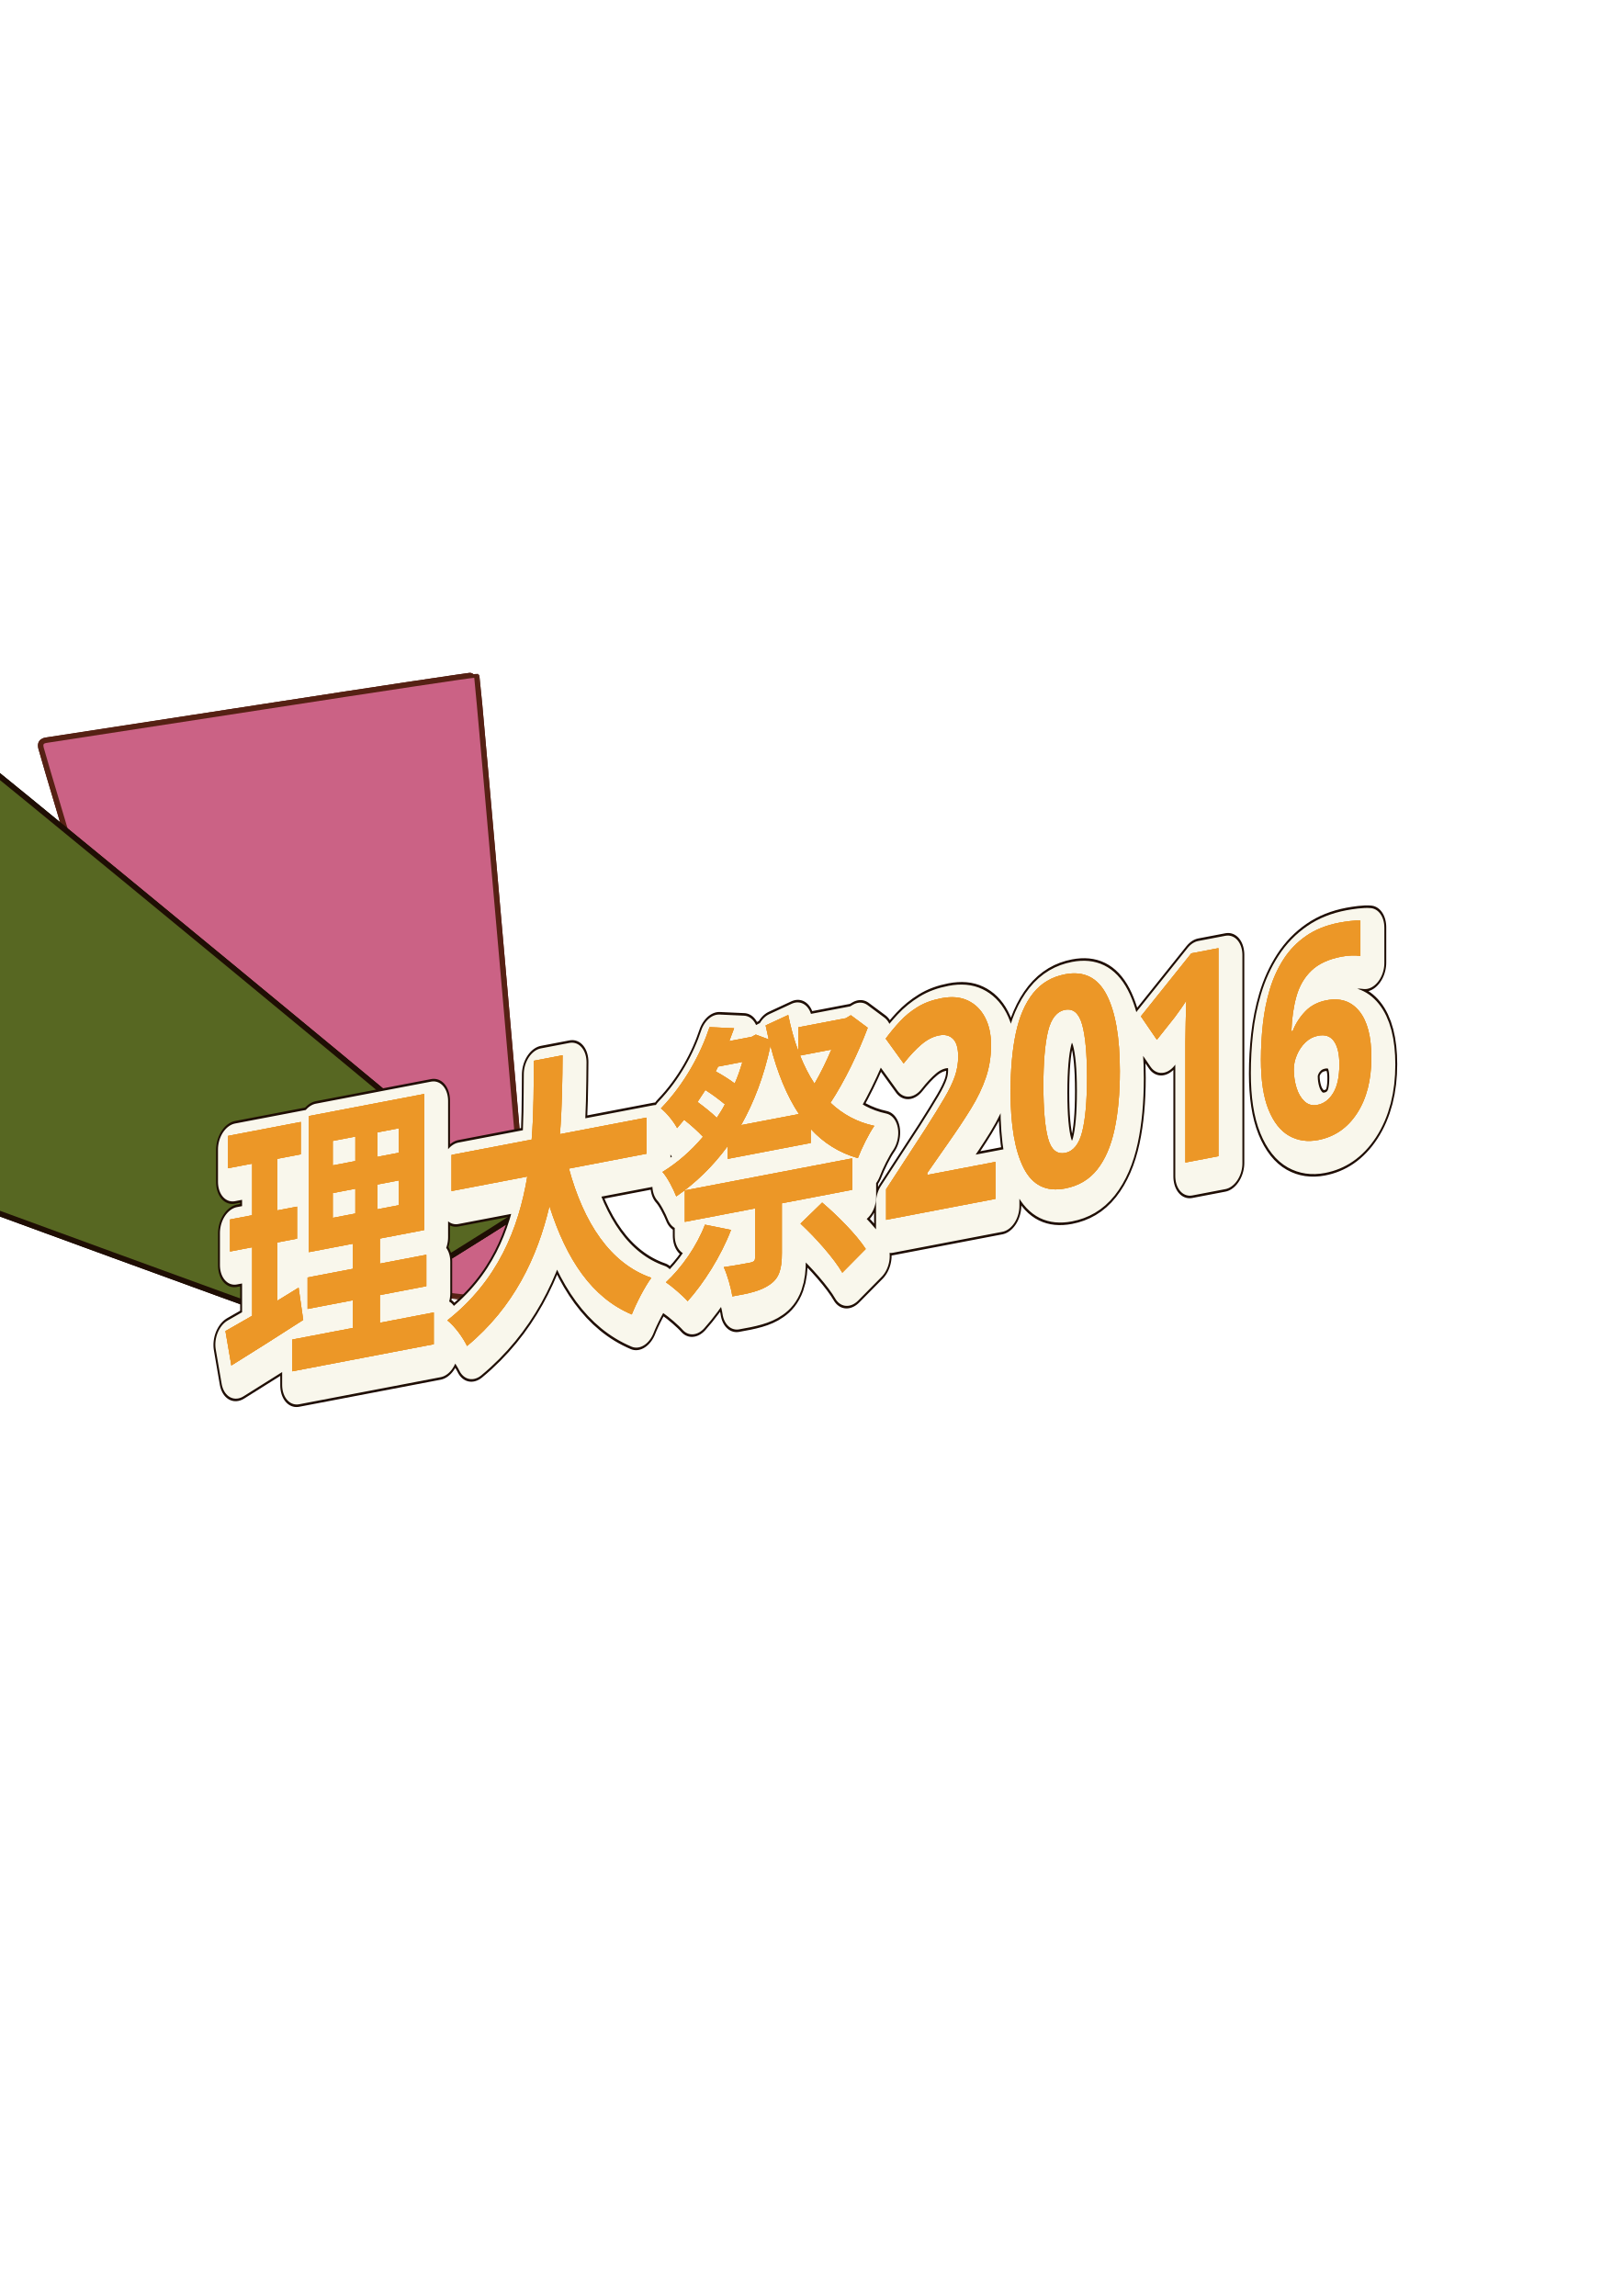
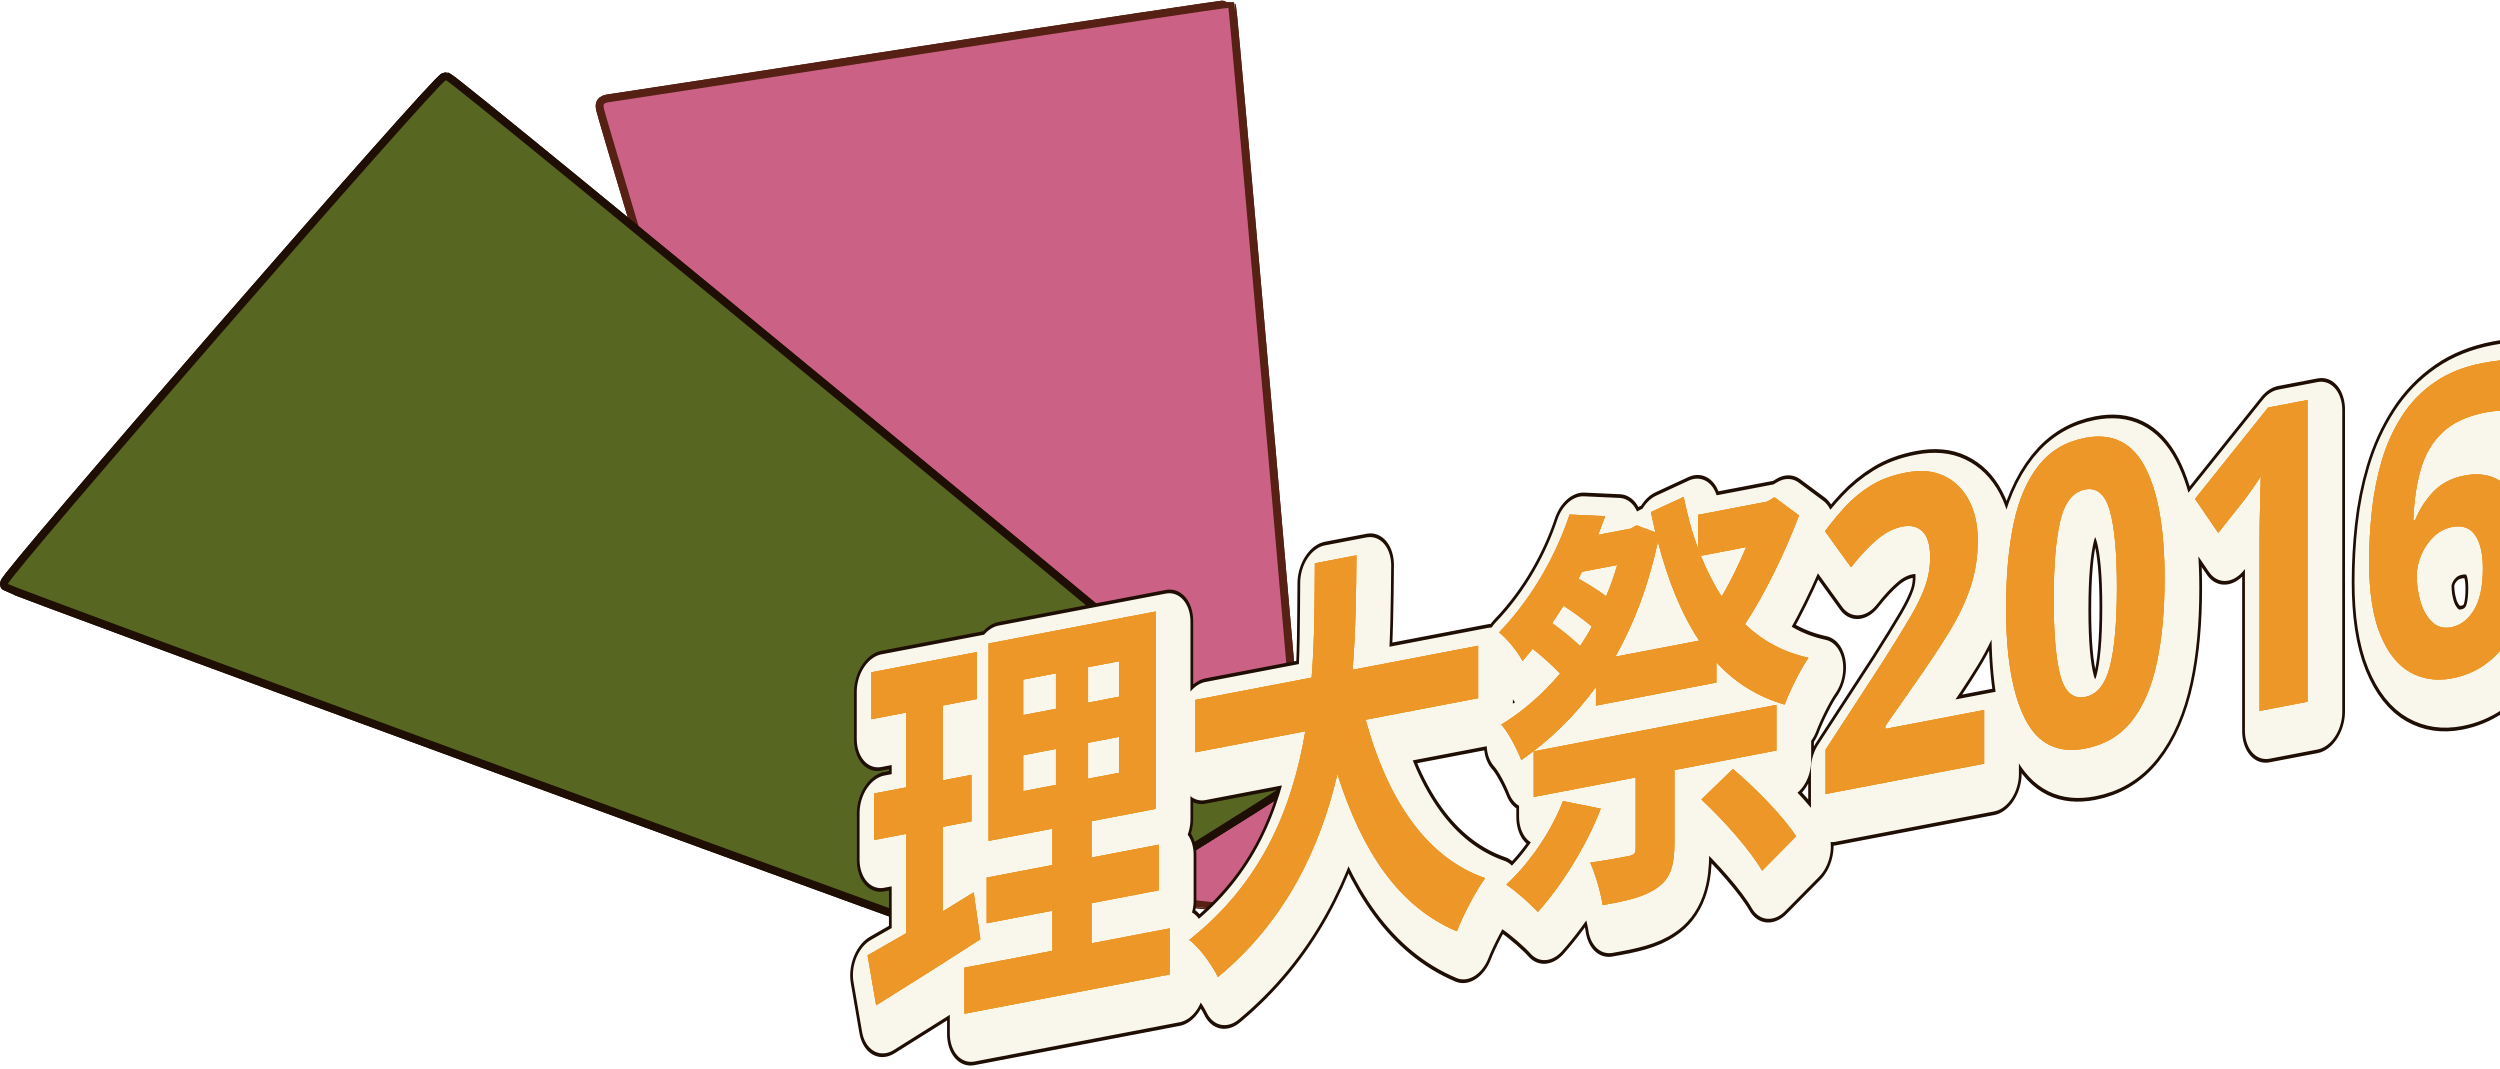
- <svg xmlns="http://www.w3.org/2000/svg" width="210mm" height="297mm" viewBox="0 0 744.094 1052.362" id="svg2" version="1.1">
+ <svg xmlns="http://www.w3.org/2000/svg" width="222.977mm" height="95.263mm" viewBox="0 0 790.076 337.546" id="svg2" version="1.1">
  <defs id="defs4" />
-   <g id="layer4" style="display:inline">
+   <g id="layer4" style="display:inline" transform="translate(170.8688,-308.1674)">
    <path style="display:inline;fill:#dc371e;fill-opacity:1;stroke:#562114;stroke-width:5;stroke-linecap:round;stroke-linejoin:round;stroke-miterlimit:4;stroke-dasharray:none;stroke-opacity:1" d="m 167.013,588.272 c -41.392,-4.608 -75.51,-8.647 -75.817,-8.976 -0.551,-0.59 -70.438,-232.986 -71.179,-236.691 -0.363,-1.816 -0.212,-1.932 3.079,-2.368 1.903,-0.252 46.305,-7.09 98.669,-15.196 52.364,-8.106 95.374,-14.572 95.577,-14.369 0.304,0.304 25.276,285.778 25.012,285.929 -0.046,0.026 -33.949,-3.722 -75.342,-8.33 z" id="path4379" />
    <path id="path4481" d="m 167.013,588.272 c -41.392,-4.608 -75.51,-8.647 -75.817,-8.976 -0.551,-0.59 -70.438,-232.986 -71.179,-236.691 -0.363,-1.816 -0.212,-1.932 3.079,-2.368 1.903,-0.252 46.305,-7.09 98.669,-15.196 52.364,-8.106 95.374,-14.572 95.577,-14.369 0.304,0.304 25.276,285.778 25.012,285.929 -0.046,0.026 -33.949,-3.722 -75.342,-8.33 z" style="display:inline;fill:#dc371e;fill-opacity:1;stroke:#562114;stroke-width:5;stroke-linecap:round;stroke-linejoin:round;stroke-miterlimit:4;stroke-dasharray:none;stroke-opacity:1" />
    <path style="display:inline;fill:#cb6285;fill-opacity:1;stroke:none;stroke-width:5;stroke-linecap:round;stroke-linejoin:round;stroke-miterlimit:4;stroke-dasharray:none;stroke-opacity:1" d="m 167.013,588.272 c -41.392,-4.608 -75.51,-8.647 -75.817,-8.976 -0.551,-0.59 -70.438,-232.986 -71.179,-236.691 -0.363,-1.816 -0.212,-1.932 3.079,-2.368 1.903,-0.252 46.305,-7.09 98.669,-15.196 52.364,-8.106 95.374,-14.572 95.577,-14.369 0.304,0.304 25.276,285.778 25.012,285.929 -0.046,0.026 -33.949,-3.722 -75.342,-8.33 z" id="path4529" />
  </g>
-   <g id="layer3" style="display:inline">
+   <g id="layer3" style="display:inline" transform="translate(170.8688,-308.1674)">
    <path style="fill:#576722;fill-opacity:1;stroke:#1f0e04;stroke-width:5;stroke-linecap:round;stroke-linejoin:round;stroke-miterlimit:4;stroke-dasharray:none;stroke-opacity:1" d="M -9.486,551.482 C -96.446,519.603 -167.94,493.169 -168.363,492.739 c -1.073,-1.091 136.395,-159.219 138.416,-159.219 1.691,0 267.604,219.323 267.764,220.85 0.072,0.684 -85.956,53.999 -88.482,54.836 -0.393,0.13 -71.863,-25.846 -158.822,-57.725 z" id="path4374" />
    <path id="path4483" d="M -9.486,551.482 C -96.446,519.603 -167.94,493.169 -168.363,492.739 c -1.073,-1.091 136.395,-159.219 138.416,-159.219 1.691,0 267.604,219.323 267.764,220.85 0.072,0.684 -85.956,53.999 -88.482,54.836 -0.393,0.13 -71.863,-25.846 -158.822,-57.725 z" style="fill:#576722;fill-opacity:1;stroke:#1f0e04;stroke-width:5;stroke-linecap:round;stroke-linejoin:round;stroke-miterlimit:4;stroke-dasharray:none;stroke-opacity:1" />
    <path style="fill:#576722;fill-opacity:1;stroke:none;stroke-width:5;stroke-linecap:round;stroke-linejoin:round;stroke-miterlimit:4;stroke-dasharray:none;stroke-opacity:1" d="M -9.486,551.482 C -96.446,519.603 -167.94,493.169 -168.363,492.739 c -1.073,-1.091 136.395,-159.219 138.416,-159.219 1.691,0 267.604,219.323 267.764,220.85 0.072,0.684 -85.956,53.999 -88.482,54.836 -0.393,0.13 -71.863,-25.846 -158.822,-57.725 z" id="path4531" />
  </g>
-   <g id="layer10">
-     <flowRoot xml:space="preserve" id="flowRoot4533-5" style="display:inline;font-style:normal;font-weight:normal;font-size:40px;line-height:125%;font-family:sans-serif;text-align:end;letter-spacing:0px;word-spacing:0px;text-anchor:end;fill:#2a4743;fill-opacity:1;stroke:#1f0e04;stroke-width:18.951;stroke-linecap:butt;stroke-linejoin:round;stroke-miterlimit:4;stroke-dasharray:none;stroke-opacity:1" transform="matrix(0.6929639,-0.1058798,0,0.904046,-28.73323,3.082368)">
+   <g id="layer10" transform="translate(170.8688,-308.1674)">
+     <flowRoot xml:space="preserve" id="flowRoot4533-5" style="font-style:normal;font-weight:normal;font-size:40px;line-height:125%;font-family:sans-serif;text-align:end;letter-spacing:0px;word-spacing:0px;text-anchor:end;display:inline;fill:#2a4743;fill-opacity:1;stroke:#1f0e04;stroke-width:18.951;stroke-linecap:butt;stroke-linejoin:round;stroke-miterlimit:4;stroke-dasharray:none;stroke-opacity:1" transform="matrix(0.6929639,-0.1058798,0,0.904046,-28.73323,3.082368)">
      <flowRegion id="flowRegion4535-6">
        <rect id="rect4537-4" width="297.789" height="102.857" x="-134.286" y="598.076" style="text-align:end;text-anchor:end;fill:#2a4743;fill-opacity:1;stroke:#1f0e04;stroke-width:18.951;stroke-linejoin:round;stroke-miterlimit:4;stroke-dasharray:none;stroke-opacity:1" />
      </flowRegion>
      <flowPara id="flowPara4539-4" style="font-style:normal;font-variant:normal;font-weight:bold;font-stretch:normal;font-family:sans-serif;-inkscape-font-specification:'sans-serif Bold';letter-spacing:-2.646px;fill:#2a4743;fill-opacity:1;stroke:#1f0e04;stroke-width:18.951;stroke-linejoin:round;stroke-miterlimit:4;stroke-dasharray:none;stroke-opacity:1">プログラミング</flowPara>
      <flowPara id="flowPara4541-2" style="font-style:normal;font-variant:normal;font-weight:bold;font-stretch:normal;font-family:sans-serif;-inkscape-font-specification:'sans-serif Bold';letter-spacing:-2.646px;fill:#2a4743;fill-opacity:1;stroke:#1f0e04;stroke-width:18.951;stroke-linejoin:round;stroke-miterlimit:4;stroke-dasharray:none;stroke-opacity:1">サークル</flowPara>
    </flowRoot>
-     <flowRoot xml:space="preserve" id="flowRoot4543-0" style="display:inline;font-style:normal;font-weight:normal;font-size:40px;line-height:125%;font-family:sans-serif;letter-spacing:0px;word-spacing:0px;fill:#562114;fill-opacity:1;stroke:#1f0e04;stroke-width:4.861;stroke-linecap:butt;stroke-linejoin:round;stroke-miterlimit:4;stroke-dasharray:none;stroke-opacity:1" transform="matrix(3.708306,-0.6759995,0,3.698305,-73.24549,-1235.354)">
+     <flowRoot xml:space="preserve" id="flowRoot4543-0" style="font-style:normal;font-weight:normal;font-size:40px;line-height:125%;font-family:sans-serif;letter-spacing:0px;word-spacing:0px;display:inline;fill:#562114;fill-opacity:1;stroke:#1f0e04;stroke-width:4.861;stroke-linecap:butt;stroke-linejoin:round;stroke-miterlimit:4;stroke-dasharray:none;stroke-opacity:1" transform="matrix(3.708306,-0.6759995,0,3.698305,-73.24549,-1235.354)">
      <flowRegion id="flowRegion4545-5">
        <rect id="rect4547-7" width="731.429" height="201.429" x="5.714" y="442.362" style="fill:#562114;fill-opacity:1;stroke:#1f0e04;stroke-width:4.861;stroke-linejoin:round;stroke-miterlimit:4;stroke-dasharray:none;stroke-opacity:1" />
      </flowRegion>
      <flowPara id="flowPara4549-9" style="font-style:normal;font-variant:normal;font-weight:normal;font-stretch:normal;font-family:NasuM;-inkscape-font-specification:NasuM;fill:#562114;fill-opacity:1;stroke:#1f0e04;stroke-width:4.861;stroke-linejoin:round;stroke-miterlimit:4;stroke-dasharray:none;stroke-opacity:1">TUSCOM</flowPara>
    </flowRoot>
-     <text xml:space="preserve" style="display:inline;font-style:normal;font-weight:normal;font-size:115.792px;line-height:125%;font-family:sans-serif;letter-spacing:0px;word-spacing:0px;fill:#f00000;fill-opacity:0;stroke:#1f0e04;stroke-width:20;stroke-linecap:round;stroke-linejoin:round;stroke-miterlimit:4;stroke-dasharray:none;stroke-opacity:1" x="120.045" y="565.051" id="text4551-0" transform="matrix(0.8669742,-0.1659857,0,1.153437,0,0)">
+     <text xml:space="preserve" style="font-style:normal;font-weight:normal;font-size:115.792px;line-height:125%;font-family:sans-serif;letter-spacing:0px;word-spacing:0px;display:inline;fill:#f00000;fill-opacity:0;stroke:#1f0e04;stroke-width:20;stroke-linecap:round;stroke-linejoin:round;stroke-miterlimit:4;stroke-dasharray:none;stroke-opacity:1" x="120.045" y="565.051" id="text4551-0" transform="matrix(0.8669742,-0.1659857,0,1.153437,0,0)">
      <tspan id="tspan4553-8" x="120.045" y="565.051" style="font-style:normal;font-variant:normal;font-weight:bold;font-stretch:normal;font-family:'Yu Gothic UI';-inkscape-font-specification:'Yu Gothic UI Bold';fill:#f00000;fill-opacity:0;stroke:#1f0e04;stroke-width:20;stroke-linecap:round;stroke-linejoin:round;stroke-miterlimit:4;stroke-dasharray:none;stroke-opacity:1">理大祭2016</tspan>
    </text>
  </g>
-   <g id="layer6" style="display:inline">
+   <g id="layer6" style="display:inline" transform="translate(170.8688,-308.1674)">
    <flowRoot xml:space="preserve" id="flowRoot3382-2" style="font-style:normal;font-weight:normal;font-size:40px;line-height:125%;font-family:sans-serif;text-align:end;letter-spacing:0px;word-spacing:0px;text-anchor:end;display:inline;fill:#2a4743;fill-opacity:1;stroke:#f9f7ec;stroke-width:7.581;stroke-linecap:butt;stroke-linejoin:miter;stroke-miterlimit:4;stroke-dasharray:none;stroke-opacity:1" transform="matrix(0.6929639,-0.1058798,0,0.904046,-28.73323,3.08234)">
      <flowRegion id="flowRegion3384-9">
        <rect id="rect3386-8" width="297.789" height="102.857" x="-134.286" y="598.076" style="text-align:end;text-anchor:end;fill:#2a4743;fill-opacity:1;stroke:#f9f7ec;stroke-width:7.581;stroke-miterlimit:4;stroke-dasharray:none;stroke-opacity:1" />
      </flowRegion>
      <flowPara id="flowPara3388-4" style="font-style:normal;font-variant:normal;font-weight:bold;font-stretch:normal;font-family:sans-serif;-inkscape-font-specification:'sans-serif Bold';letter-spacing:-2.646px;fill:#2a4743;fill-opacity:1;stroke:#f9f7ec;stroke-width:7.581;stroke-miterlimit:4;stroke-dasharray:none;stroke-opacity:1">プログラミング</flowPara>
      <flowPara id="flowPara3390-6" style="font-style:normal;font-variant:normal;font-weight:bold;font-stretch:normal;font-family:sans-serif;-inkscape-font-specification:'sans-serif Bold';letter-spacing:-2.646px;fill:#2a4743;fill-opacity:1;stroke:#f9f7ec;stroke-width:7.581;stroke-miterlimit:4;stroke-dasharray:none;stroke-opacity:1">サークル</flowPara>
    </flowRoot>
    <flowRoot xml:space="preserve" id="flowRoot3370-3" style="font-style:normal;font-weight:normal;font-size:40px;line-height:125%;font-family:sans-serif;letter-spacing:0px;word-spacing:0px;display:inline;fill:#562114;fill-opacity:1;stroke:#f9f7ec;stroke-width:4.05;stroke-linecap:butt;stroke-linejoin:round;stroke-miterlimit:4;stroke-dasharray:none;stroke-opacity:1" transform="matrix(3.708306,-0.6759995,0,3.698305,-73.24549,-1235.354)">
      <flowRegion id="flowRegion3372-7">
        <rect id="rect3374-6" width="731.429" height="201.429" x="5.714" y="442.362" style="fill:#562114;fill-opacity:1;stroke:#f9f7ec;stroke-width:4.05;stroke-linejoin:round;stroke-miterlimit:4;stroke-dasharray:none;stroke-opacity:1" />
      </flowRegion>
      <flowPara id="flowPara3378-5" style="font-style:normal;font-variant:normal;font-weight:normal;font-stretch:normal;font-family:NasuM;-inkscape-font-specification:NasuM;fill:#562114;fill-opacity:1;stroke:#f9f7ec;stroke-width:4.05;stroke-linejoin:round;stroke-miterlimit:4;stroke-dasharray:none;stroke-opacity:1">TUSCOM</flowPara>
    </flowRoot>
    <text xml:space="preserve" style="font-style:normal;font-weight:normal;font-size:115.792px;line-height:125%;font-family:sans-serif;letter-spacing:0px;word-spacing:0px;display:inline;fill:#f00000;fill-opacity:0;stroke:#f9f7ec;stroke-width:15;stroke-linecap:round;stroke-linejoin:round;stroke-miterlimit:4;stroke-dasharray:none;stroke-opacity:1" x="120.045" y="565.051" id="text3392" transform="matrix(0.8669742,-0.1659857,0,1.153437,0,0)">
      <tspan id="tspan3394" x="120.045" y="565.051" style="font-style:normal;font-variant:normal;font-weight:bold;font-stretch:normal;font-family:'Yu Gothic UI';-inkscape-font-specification:'Yu Gothic UI Bold';fill:#f00000;fill-opacity:0;stroke:#f9f7ec;stroke-width:15;stroke-linecap:round;stroke-linejoin:round;stroke-miterlimit:4;stroke-dasharray:none;stroke-opacity:1">理大祭2016</tspan>
    </text>
    <flowRoot transform="matrix(0.6929639,-0.1058798,0,0.904046,-28.73323,3.08234)" style="font-style:normal;font-weight:normal;font-size:40px;line-height:125%;font-family:sans-serif;text-align:end;letter-spacing:0px;word-spacing:0px;text-anchor:end;display:inline;fill:#2a4743;fill-opacity:1;stroke:#f9f7ec;stroke-width:7.581;stroke-linecap:butt;stroke-linejoin:miter;stroke-miterlimit:4;stroke-dasharray:none;stroke-opacity:1" id="flowRoot4485" xml:space="preserve">
      <flowRegion id="flowRegion4487">
        <rect style="text-align:end;text-anchor:end;fill:#2a4743;fill-opacity:1;stroke:#f9f7ec;stroke-width:7.581;stroke-miterlimit:4;stroke-dasharray:none;stroke-opacity:1" y="598.076" x="-134.286" height="102.857" width="297.789" id="rect4489" />
      </flowRegion>
      <flowPara style="font-style:normal;font-variant:normal;font-weight:bold;font-stretch:normal;font-family:sans-serif;-inkscape-font-specification:'sans-serif Bold';letter-spacing:-2.646px;fill:#2a4743;fill-opacity:1;stroke:#f9f7ec;stroke-width:7.581;stroke-miterlimit:4;stroke-dasharray:none;stroke-opacity:1" id="flowPara4491">プログラミング</flowPara>
      <flowPara style="font-style:normal;font-variant:normal;font-weight:bold;font-stretch:normal;font-family:sans-serif;-inkscape-font-specification:'sans-serif Bold';letter-spacing:-2.646px;fill:#2a4743;fill-opacity:1;stroke:#f9f7ec;stroke-width:7.581;stroke-miterlimit:4;stroke-dasharray:none;stroke-opacity:1" id="flowPara4493">サークル</flowPara>
    </flowRoot>
    <flowRoot transform="matrix(3.708306,-0.6759995,0,3.698305,-73.24549,-1235.354)" style="font-style:normal;font-weight:normal;font-size:40px;line-height:125%;font-family:sans-serif;letter-spacing:0px;word-spacing:0px;display:inline;fill:#562114;fill-opacity:1;stroke:#f9f7ec;stroke-width:4.05;stroke-linecap:butt;stroke-linejoin:round;stroke-miterlimit:4;stroke-dasharray:none;stroke-opacity:1" id="flowRoot4495" xml:space="preserve">
      <flowRegion id="flowRegion4497">
        <rect style="fill:#562114;fill-opacity:1;stroke:#f9f7ec;stroke-width:4.05;stroke-linejoin:round;stroke-miterlimit:4;stroke-dasharray:none;stroke-opacity:1" y="442.362" x="5.714" height="201.429" width="731.429" id="rect4499" />
      </flowRegion>
      <flowPara style="font-style:normal;font-variant:normal;font-weight:normal;font-stretch:normal;font-family:NasuM;-inkscape-font-specification:NasuM;fill:#562114;fill-opacity:1;stroke:#f9f7ec;stroke-width:4.05;stroke-linejoin:round;stroke-miterlimit:4;stroke-dasharray:none;stroke-opacity:1" id="flowPara4501">TUSCOM</flowPara>
    </flowRoot>
    <text transform="matrix(0.8669742,-0.1659857,0,1.153437,0,0)" id="text4503" y="565.051" x="120.045" style="font-style:normal;font-weight:normal;font-size:115.792px;line-height:125%;font-family:sans-serif;letter-spacing:0px;word-spacing:0px;display:inline;fill:#f00000;fill-opacity:0;stroke:#f9f7ec;stroke-width:15;stroke-linecap:round;stroke-linejoin:round;stroke-miterlimit:4;stroke-dasharray:none;stroke-opacity:1" xml:space="preserve">
      <tspan style="font-style:normal;font-variant:normal;font-weight:bold;font-stretch:normal;font-family:'Yu Gothic UI';-inkscape-font-specification:'Yu Gothic UI Bold';fill:#f00000;fill-opacity:0;stroke:#f9f7ec;stroke-width:15;stroke-linecap:round;stroke-linejoin:round;stroke-miterlimit:4;stroke-dasharray:none;stroke-opacity:1" y="565.051" x="120.045" id="tspan4505">理大祭2016</tspan>
    </text>
    <flowRoot xml:space="preserve" id="flowRoot4533" style="font-style:normal;font-weight:normal;font-size:40px;line-height:125%;font-family:sans-serif;text-align:end;letter-spacing:0px;word-spacing:0px;text-anchor:end;display:inline;fill:#2a4743;fill-opacity:1;stroke:#f9f7ec;stroke-width:12.634;stroke-linecap:butt;stroke-linejoin:round;stroke-miterlimit:4;stroke-dasharray:none;stroke-opacity:1" transform="matrix(0.6929639,-0.1058798,0,0.904046,-28.73323,3.08234)">
      <flowRegion id="flowRegion4535">
        <rect id="rect4537" width="297.789" height="102.857" x="-134.286" y="598.076" style="text-align:end;text-anchor:end;fill:#2a4743;fill-opacity:1;stroke:#f9f7ec;stroke-width:12.634;stroke-linejoin:round;stroke-miterlimit:4;stroke-dasharray:none;stroke-opacity:1" />
      </flowRegion>
      <flowPara id="flowPara4539" style="font-style:normal;font-variant:normal;font-weight:bold;font-stretch:normal;font-family:sans-serif;-inkscape-font-specification:'sans-serif Bold';letter-spacing:-2.646px;fill:#2a4743;fill-opacity:1;stroke:#f9f7ec;stroke-width:12.634;stroke-linejoin:round;stroke-miterlimit:4;stroke-dasharray:none;stroke-opacity:1">プログラミング</flowPara>
      <flowPara id="flowPara4541" style="font-style:normal;font-variant:normal;font-weight:bold;font-stretch:normal;font-family:sans-serif;-inkscape-font-specification:'sans-serif Bold';letter-spacing:-2.646px;fill:#2a4743;fill-opacity:1;stroke:#f9f7ec;stroke-width:12.634;stroke-linejoin:round;stroke-miterlimit:4;stroke-dasharray:none;stroke-opacity:1">サークル</flowPara>
    </flowRoot>
    <flowRoot xml:space="preserve" id="flowRoot4543" style="font-style:normal;font-weight:normal;font-size:40px;line-height:125%;font-family:sans-serif;letter-spacing:0px;word-spacing:0px;display:inline;fill:#562114;fill-opacity:1;stroke:#f9f7ec;stroke-width:4.05;stroke-linecap:butt;stroke-linejoin:round;stroke-miterlimit:4;stroke-dasharray:none;stroke-opacity:1" transform="matrix(3.708306,-0.6759995,0,3.698305,-73.24549,-1235.354)">
      <flowRegion id="flowRegion4545">
        <rect id="rect4547" width="731.429" height="201.429" x="5.714" y="442.362" style="fill:#562114;fill-opacity:1;stroke:#f9f7ec;stroke-width:4.05;stroke-linejoin:round;stroke-miterlimit:4;stroke-dasharray:none;stroke-opacity:1" />
      </flowRegion>
      <flowPara id="flowPara4549" style="font-style:normal;font-variant:normal;font-weight:normal;font-stretch:normal;font-family:NasuM;-inkscape-font-specification:NasuM;fill:#562114;fill-opacity:1;stroke:#f9f7ec;stroke-width:4.05;stroke-linejoin:round;stroke-miterlimit:4;stroke-dasharray:none;stroke-opacity:1">TUSCOM</flowPara>
    </flowRoot>
    <text xml:space="preserve" style="font-style:normal;font-weight:normal;font-size:115.792px;line-height:125%;font-family:sans-serif;letter-spacing:0px;word-spacing:0px;display:inline;fill:#f00000;fill-opacity:0;stroke:#f9f7ec;stroke-width:18;stroke-linecap:round;stroke-linejoin:round;stroke-miterlimit:4;stroke-dasharray:none;stroke-opacity:1" x="120.045" y="565.051" id="text4551" transform="matrix(0.8669742,-0.1659857,0,1.153437,0,0)">
      <tspan id="tspan4553" x="120.045" y="565.051" style="font-style:normal;font-variant:normal;font-weight:bold;font-stretch:normal;font-family:'Yu Gothic UI';-inkscape-font-specification:'Yu Gothic UI Bold';fill:#f00000;fill-opacity:0;stroke:#f9f7ec;stroke-width:18;stroke-linecap:round;stroke-linejoin:round;stroke-miterlimit:4;stroke-dasharray:none;stroke-opacity:1">理大祭2016</tspan>
    </text>
  </g>
-   <g id="layer5" style="display:inline">
+   <g id="layer5" style="display:inline" transform="translate(170.8688,-308.1674)">
    <text xml:space="preserve" style="font-style:normal;font-weight:normal;font-size:115.792px;line-height:125%;font-family:sans-serif;letter-spacing:0px;word-spacing:0px;display:inline;fill:#ec9727;fill-opacity:1;stroke:none;stroke-width:4;stroke-linecap:round;stroke-linejoin:round;stroke-miterlimit:4;stroke-dasharray:none;stroke-opacity:1" x="116.382" y="560.441" id="text3392-5" transform="matrix(0.8669742,-0.1659857,0,1.153437,0,0)">
      <tspan id="tspan3394-0" x="116.382" y="560.441" style="font-style:normal;font-variant:normal;font-weight:bold;font-stretch:normal;font-family:'Yu Gothic UI';-inkscape-font-specification:'Yu Gothic UI Bold';fill:#ec9727;fill-opacity:1;stroke:none;stroke-width:4;stroke-linecap:round;stroke-linejoin:round;stroke-miterlimit:4;stroke-dasharray:none;stroke-opacity:1">理大祭2016</tspan>
    </text>
    <flowRoot xml:space="preserve" id="flowRoot3382" style="font-style:normal;font-weight:normal;font-size:40px;line-height:125%;font-family:sans-serif;text-align:end;letter-spacing:0px;word-spacing:0px;text-anchor:end;display:inline;fill:#513650;fill-opacity:1;stroke:none;stroke-width:0.999;stroke-linecap:butt;stroke-linejoin:miter;stroke-miterlimit:4;stroke-dasharray:none;stroke-opacity:1" transform="matrix(0.6929639,-0.1058798,0,0.904046,-28.69126,2.579666)">
      <flowRegion id="flowRegion3384">
        <rect id="rect3386" width="297.789" height="102.857" x="-134.286" y="598.076" style="text-align:end;text-anchor:end;fill:#513650;fill-opacity:1;stroke-width:0.999;stroke-miterlimit:4;stroke-dasharray:none" />
      </flowRegion>
      <flowPara id="flowPara3388" style="font-style:normal;font-variant:normal;font-weight:bold;font-stretch:normal;font-family:sans-serif;-inkscape-font-specification:'sans-serif Bold';letter-spacing:-2.646px;fill:#cb5d6a;fill-opacity:1;stroke:#cb5d6a;stroke-width:0.999;stroke-linejoin:round;stroke-miterlimit:4;stroke-dasharray:none;stroke-opacity:1">プログラミング</flowPara>
      <flowPara id="flowPara3390" style="font-style:normal;font-variant:normal;font-weight:bold;font-stretch:normal;font-family:sans-serif;-inkscape-font-specification:'sans-serif Bold';letter-spacing:-2.646px;fill:#cb5d6a;fill-opacity:1;stroke:#cb5d6a;stroke-width:0.999;stroke-linejoin:round;stroke-miterlimit:4;stroke-dasharray:none;stroke-opacity:1">サークル</flowPara>
    </flowRoot>
    <flowRoot xml:space="preserve" id="flowRoot3370" style="font-style:normal;font-weight:normal;font-size:40px;line-height:125%;font-family:sans-serif;letter-spacing:0px;word-spacing:0px;display:inline;fill:#3fb8ec;fill-opacity:1;stroke:none;stroke-width:1px;stroke-linecap:butt;stroke-linejoin:miter;stroke-opacity:1" transform="matrix(3.708306,-0.6759995,0,3.698305,-74.87811,-1237.034)">
      <flowRegion id="flowRegion3372">
        <rect id="rect3374" width="731.429" height="201.429" x="5.714" y="442.362" style="fill:#3fb8ec;fill-opacity:1" />
      </flowRegion>
      <flowPara id="flowPara3378" style="font-style:normal;font-variant:normal;font-weight:normal;font-stretch:normal;font-family:NasuM;-inkscape-font-specification:NasuM;fill:#3fb8ec;fill-opacity:1">TUSCOM</flowPara>
    </flowRoot>
    <text transform="matrix(0.8669742,-0.1659857,0,1.153437,0,0)" id="text4507" y="560.441" x="116.382" style="font-style:normal;font-weight:normal;font-size:115.792px;line-height:125%;font-family:sans-serif;letter-spacing:0px;word-spacing:0px;display:inline;fill:#ec9727;fill-opacity:1;stroke:none;stroke-width:4;stroke-linecap:round;stroke-linejoin:round;stroke-miterlimit:4;stroke-dasharray:none;stroke-opacity:1" xml:space="preserve">
      <tspan style="font-style:normal;font-variant:normal;font-weight:bold;font-stretch:normal;font-family:'Yu Gothic UI';-inkscape-font-specification:'Yu Gothic UI Bold';fill:#ec9727;fill-opacity:1;stroke:none;stroke-width:4;stroke-linecap:round;stroke-linejoin:round;stroke-miterlimit:4;stroke-dasharray:none;stroke-opacity:1" y="560.441" x="116.382" id="tspan4509">理大祭2016</tspan>
    </text>
    <flowRoot transform="matrix(0.6929639,-0.1058798,0,0.904046,-28.69126,2.579666)" style="font-style:normal;font-weight:normal;font-size:40px;line-height:125%;font-family:sans-serif;text-align:end;letter-spacing:0px;word-spacing:0px;text-anchor:end;display:inline;fill:#513650;fill-opacity:1;stroke:none;stroke-width:0.999;stroke-linecap:butt;stroke-linejoin:miter;stroke-miterlimit:4;stroke-dasharray:none;stroke-opacity:1" id="flowRoot4511" xml:space="preserve">
      <flowRegion id="flowRegion4513">
        <rect style="text-align:end;text-anchor:end;fill:#513650;fill-opacity:1;stroke-width:0.999;stroke-miterlimit:4;stroke-dasharray:none" y="598.076" x="-134.286" height="102.857" width="297.789" id="rect4515" />
      </flowRegion>
      <flowPara style="font-style:normal;font-variant:normal;font-weight:bold;font-stretch:normal;font-family:sans-serif;-inkscape-font-specification:'sans-serif Bold';letter-spacing:-2.646px;fill:#cb5d6a;fill-opacity:1;stroke:#cb5d6a;stroke-width:0.999;stroke-linejoin:round;stroke-miterlimit:4;stroke-dasharray:none;stroke-opacity:1" id="flowPara4517">プログラミング</flowPara>
      <flowPara style="font-style:normal;font-variant:normal;font-weight:bold;font-stretch:normal;font-family:sans-serif;-inkscape-font-specification:'sans-serif Bold';letter-spacing:-2.646px;fill:#cb5d6a;fill-opacity:1;stroke:#cb5d6a;stroke-width:0.999;stroke-linejoin:round;stroke-miterlimit:4;stroke-dasharray:none;stroke-opacity:1" id="flowPara4519">サークル</flowPara>
    </flowRoot>
    <flowRoot transform="matrix(3.708306,-0.6759995,0,3.698305,-74.87811,-1237.034)" style="font-style:normal;font-weight:normal;font-size:40px;line-height:125%;font-family:sans-serif;letter-spacing:0px;word-spacing:0px;display:inline;fill:#3fb8ec;fill-opacity:1;stroke:none;stroke-width:1px;stroke-linecap:butt;stroke-linejoin:miter;stroke-opacity:1" id="flowRoot4521" xml:space="preserve">
      <flowRegion id="flowRegion4523">
        <rect style="fill:#3fb8ec;fill-opacity:1" y="442.362" x="5.714" height="201.429" width="731.429" id="rect4525" />
      </flowRegion>
      <flowPara style="font-style:normal;font-variant:normal;font-weight:normal;font-stretch:normal;font-family:NasuM;-inkscape-font-specification:NasuM;fill:#3fb8ec;fill-opacity:1" id="flowPara4527">TUSCOM</flowPara>
    </flowRoot>
    <text xml:space="preserve" style="font-style:normal;font-weight:normal;font-size:115.792px;line-height:125%;font-family:sans-serif;letter-spacing:0px;word-spacing:0px;display:inline;fill:#ec9727;fill-opacity:1;stroke:none;stroke-width:4;stroke-linecap:round;stroke-linejoin:round;stroke-miterlimit:4;stroke-dasharray:none;stroke-opacity:1" x="116.382" y="560.441" id="text4555" transform="matrix(0.8669742,-0.1659857,0,1.153437,0,0)">
      <tspan id="tspan4557" x="116.382" y="560.441" style="font-style:normal;font-variant:normal;font-weight:bold;font-stretch:normal;font-family:'Yu Gothic UI';-inkscape-font-specification:'Yu Gothic UI Bold';fill:#ec9727;fill-opacity:1;stroke:none;stroke-width:4;stroke-linecap:round;stroke-linejoin:round;stroke-miterlimit:4;stroke-dasharray:none;stroke-opacity:1">理大祭2016</tspan>
    </text>
    <flowRoot xml:space="preserve" id="flowRoot4559" style="font-style:normal;font-weight:normal;font-size:40px;line-height:125%;font-family:sans-serif;text-align:end;letter-spacing:0px;word-spacing:0px;text-anchor:end;display:inline;fill:#513650;fill-opacity:1;stroke:none;stroke-width:0.999;stroke-linecap:butt;stroke-linejoin:miter;stroke-miterlimit:4;stroke-dasharray:none;stroke-opacity:1" transform="matrix(0.6929639,-0.1058798,0,0.904046,-28.69126,2.579666)">
      <flowRegion id="flowRegion4561">
        <rect id="rect4563" width="297.789" height="102.857" x="-134.286" y="598.076" style="text-align:end;text-anchor:end;fill:#513650;fill-opacity:1;stroke-width:0.999;stroke-miterlimit:4;stroke-dasharray:none" />
      </flowRegion>
      <flowPara id="flowPara4565" style="font-style:normal;font-variant:normal;font-weight:bold;font-stretch:normal;font-family:sans-serif;-inkscape-font-specification:'sans-serif Bold';letter-spacing:-2.646px;fill:#cb5d6a;fill-opacity:1;stroke:#cb5d6a;stroke-width:0.999;stroke-linejoin:round;stroke-miterlimit:4;stroke-dasharray:none;stroke-opacity:1">プログラミング</flowPara>
      <flowPara id="flowPara4567" style="font-style:normal;font-variant:normal;font-weight:bold;font-stretch:normal;font-family:sans-serif;-inkscape-font-specification:'sans-serif Bold';letter-spacing:-2.646px;fill:#cb5d6a;fill-opacity:1;stroke:#cb5d6a;stroke-width:0.999;stroke-linejoin:round;stroke-miterlimit:4;stroke-dasharray:none;stroke-opacity:1">サークル</flowPara>
    </flowRoot>
    <flowRoot xml:space="preserve" id="flowRoot4569" style="font-style:normal;font-weight:normal;font-size:40px;line-height:125%;font-family:sans-serif;letter-spacing:0px;word-spacing:0px;display:inline;fill:#3fb8ec;fill-opacity:1;stroke:none;stroke-width:1px;stroke-linecap:butt;stroke-linejoin:miter;stroke-opacity:1" transform="matrix(3.708306,-0.6759995,0,3.698305,-74.87811,-1237.034)">
      <flowRegion id="flowRegion4571">
        <rect id="rect4573" width="731.429" height="201.429" x="5.714" y="442.362" style="fill:#3fb8ec;fill-opacity:1" />
      </flowRegion>
      <flowPara id="flowPara4575" style="font-style:normal;font-variant:normal;font-weight:normal;font-stretch:normal;font-family:NasuM;-inkscape-font-specification:NasuM;fill:#3fb8ec;fill-opacity:1">TUSCOM</flowPara>
    </flowRoot>
  </g>
</svg>
